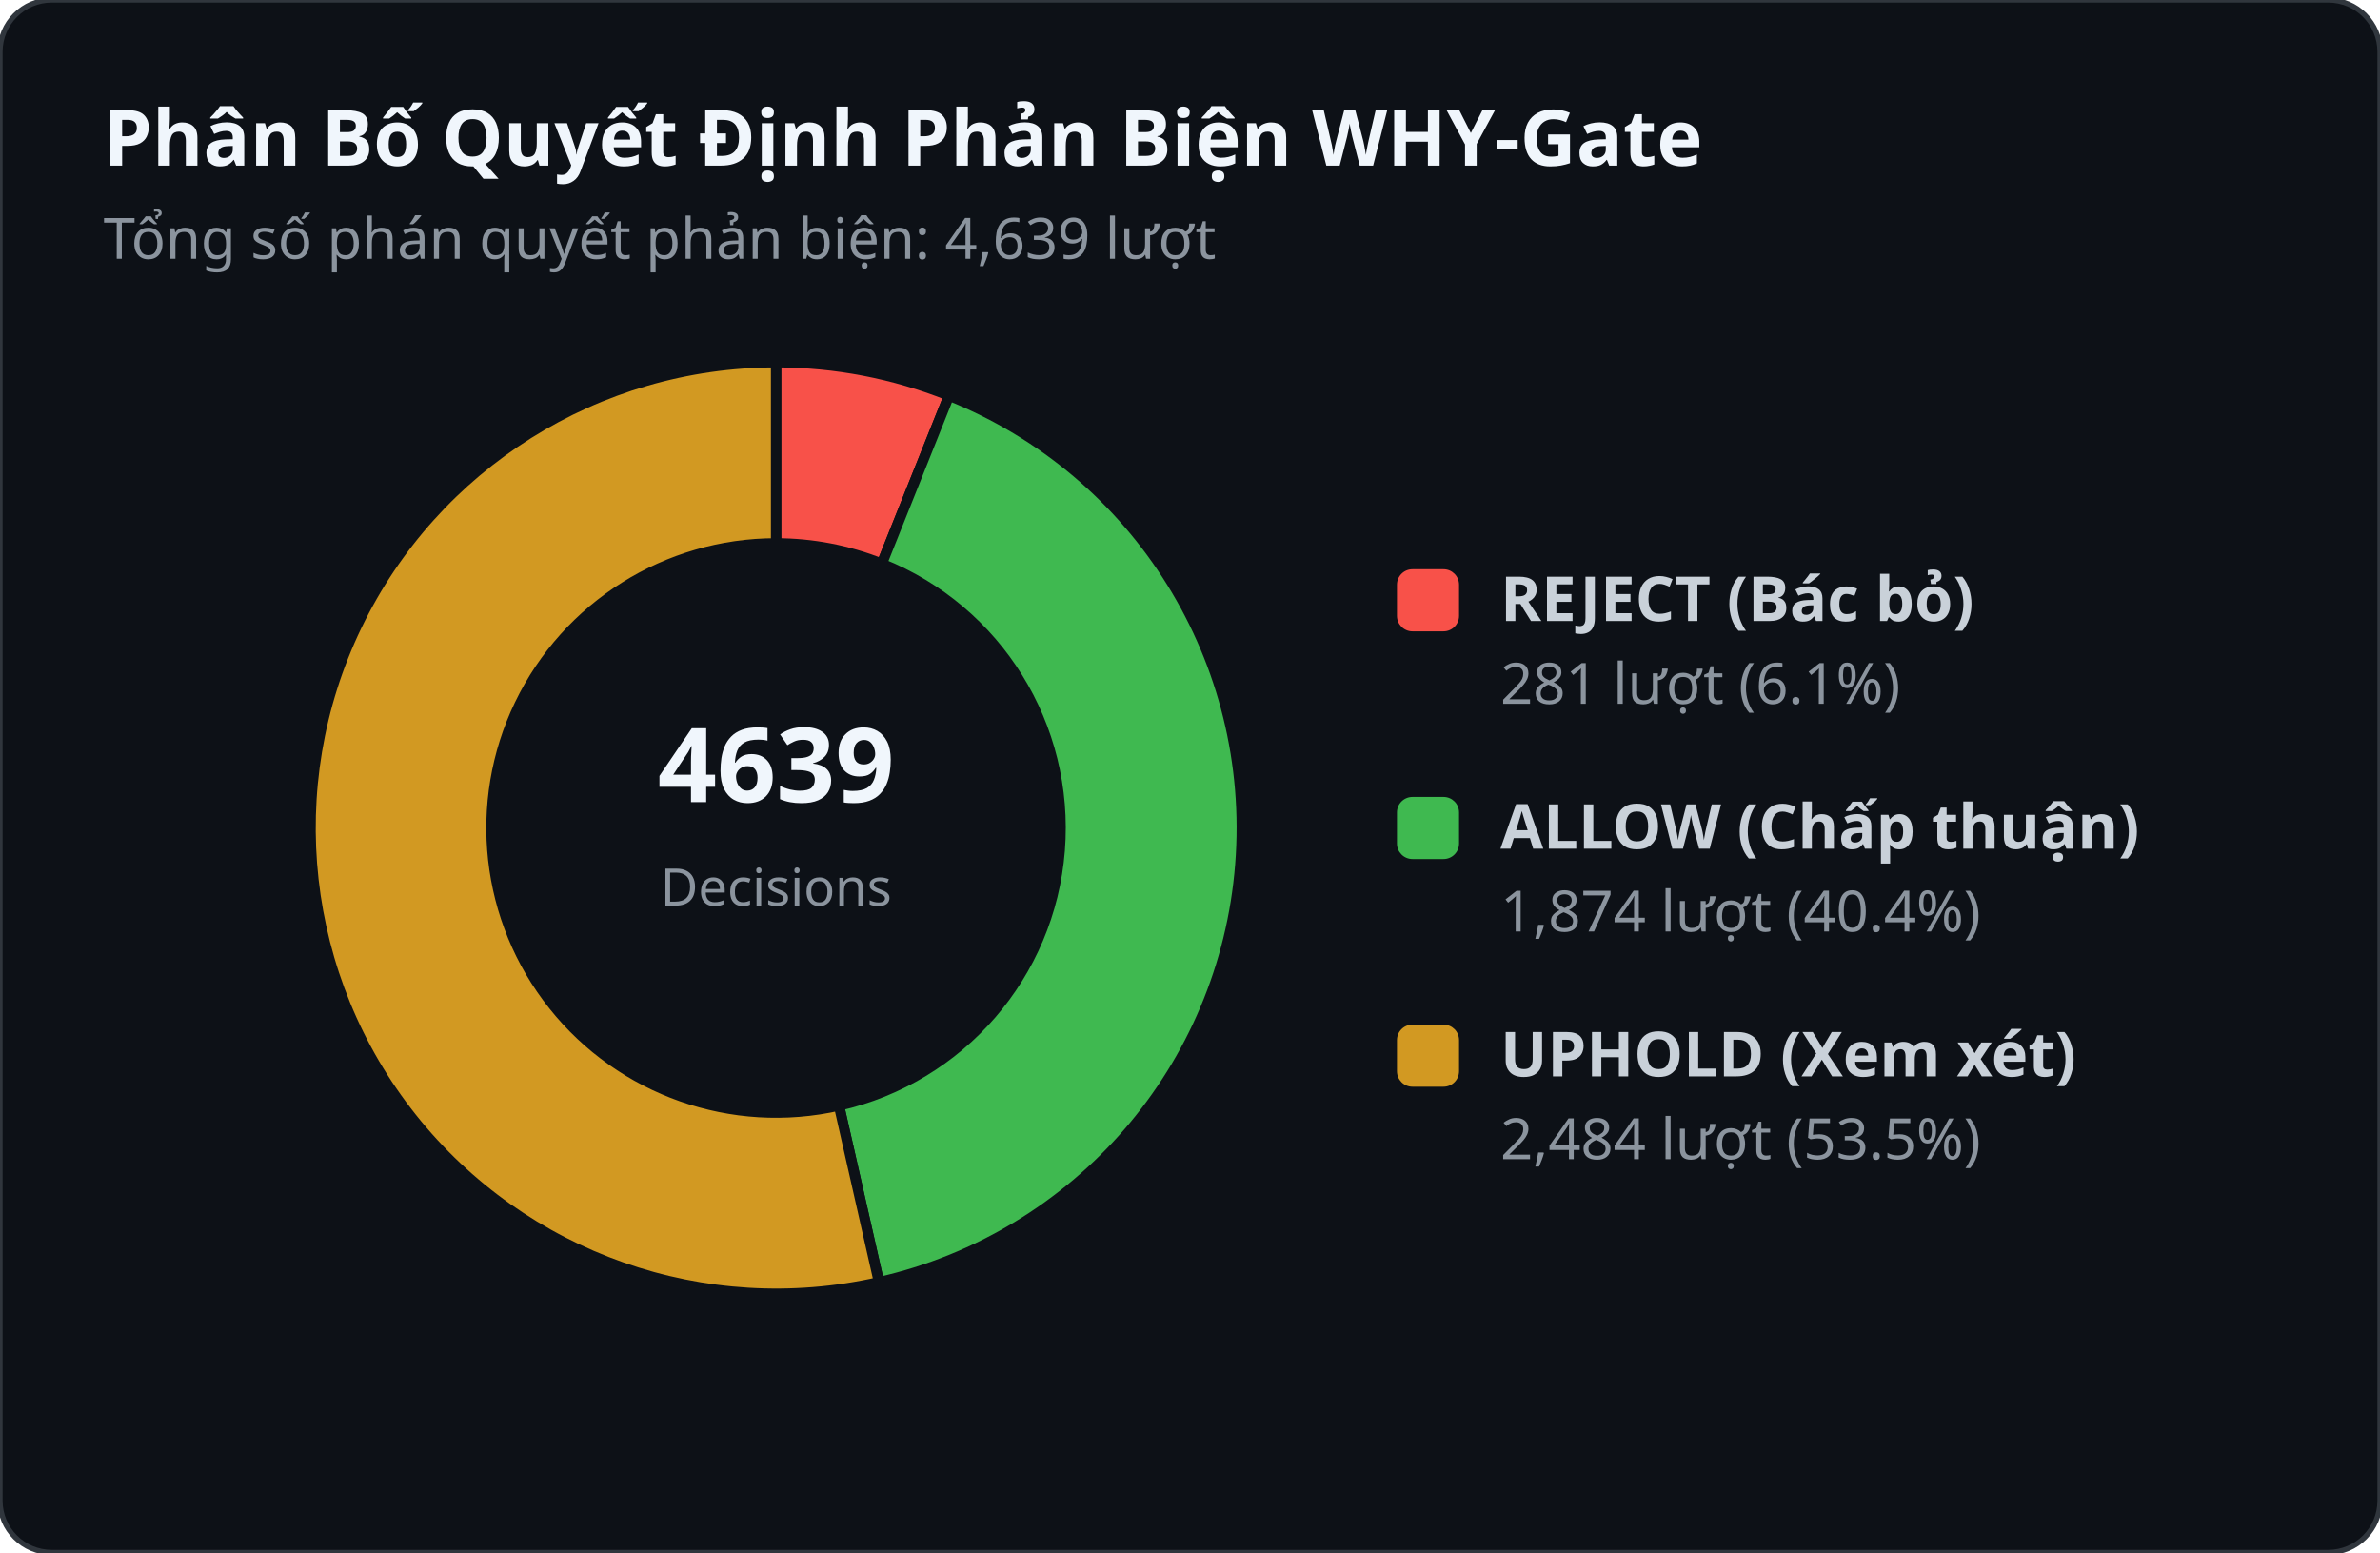
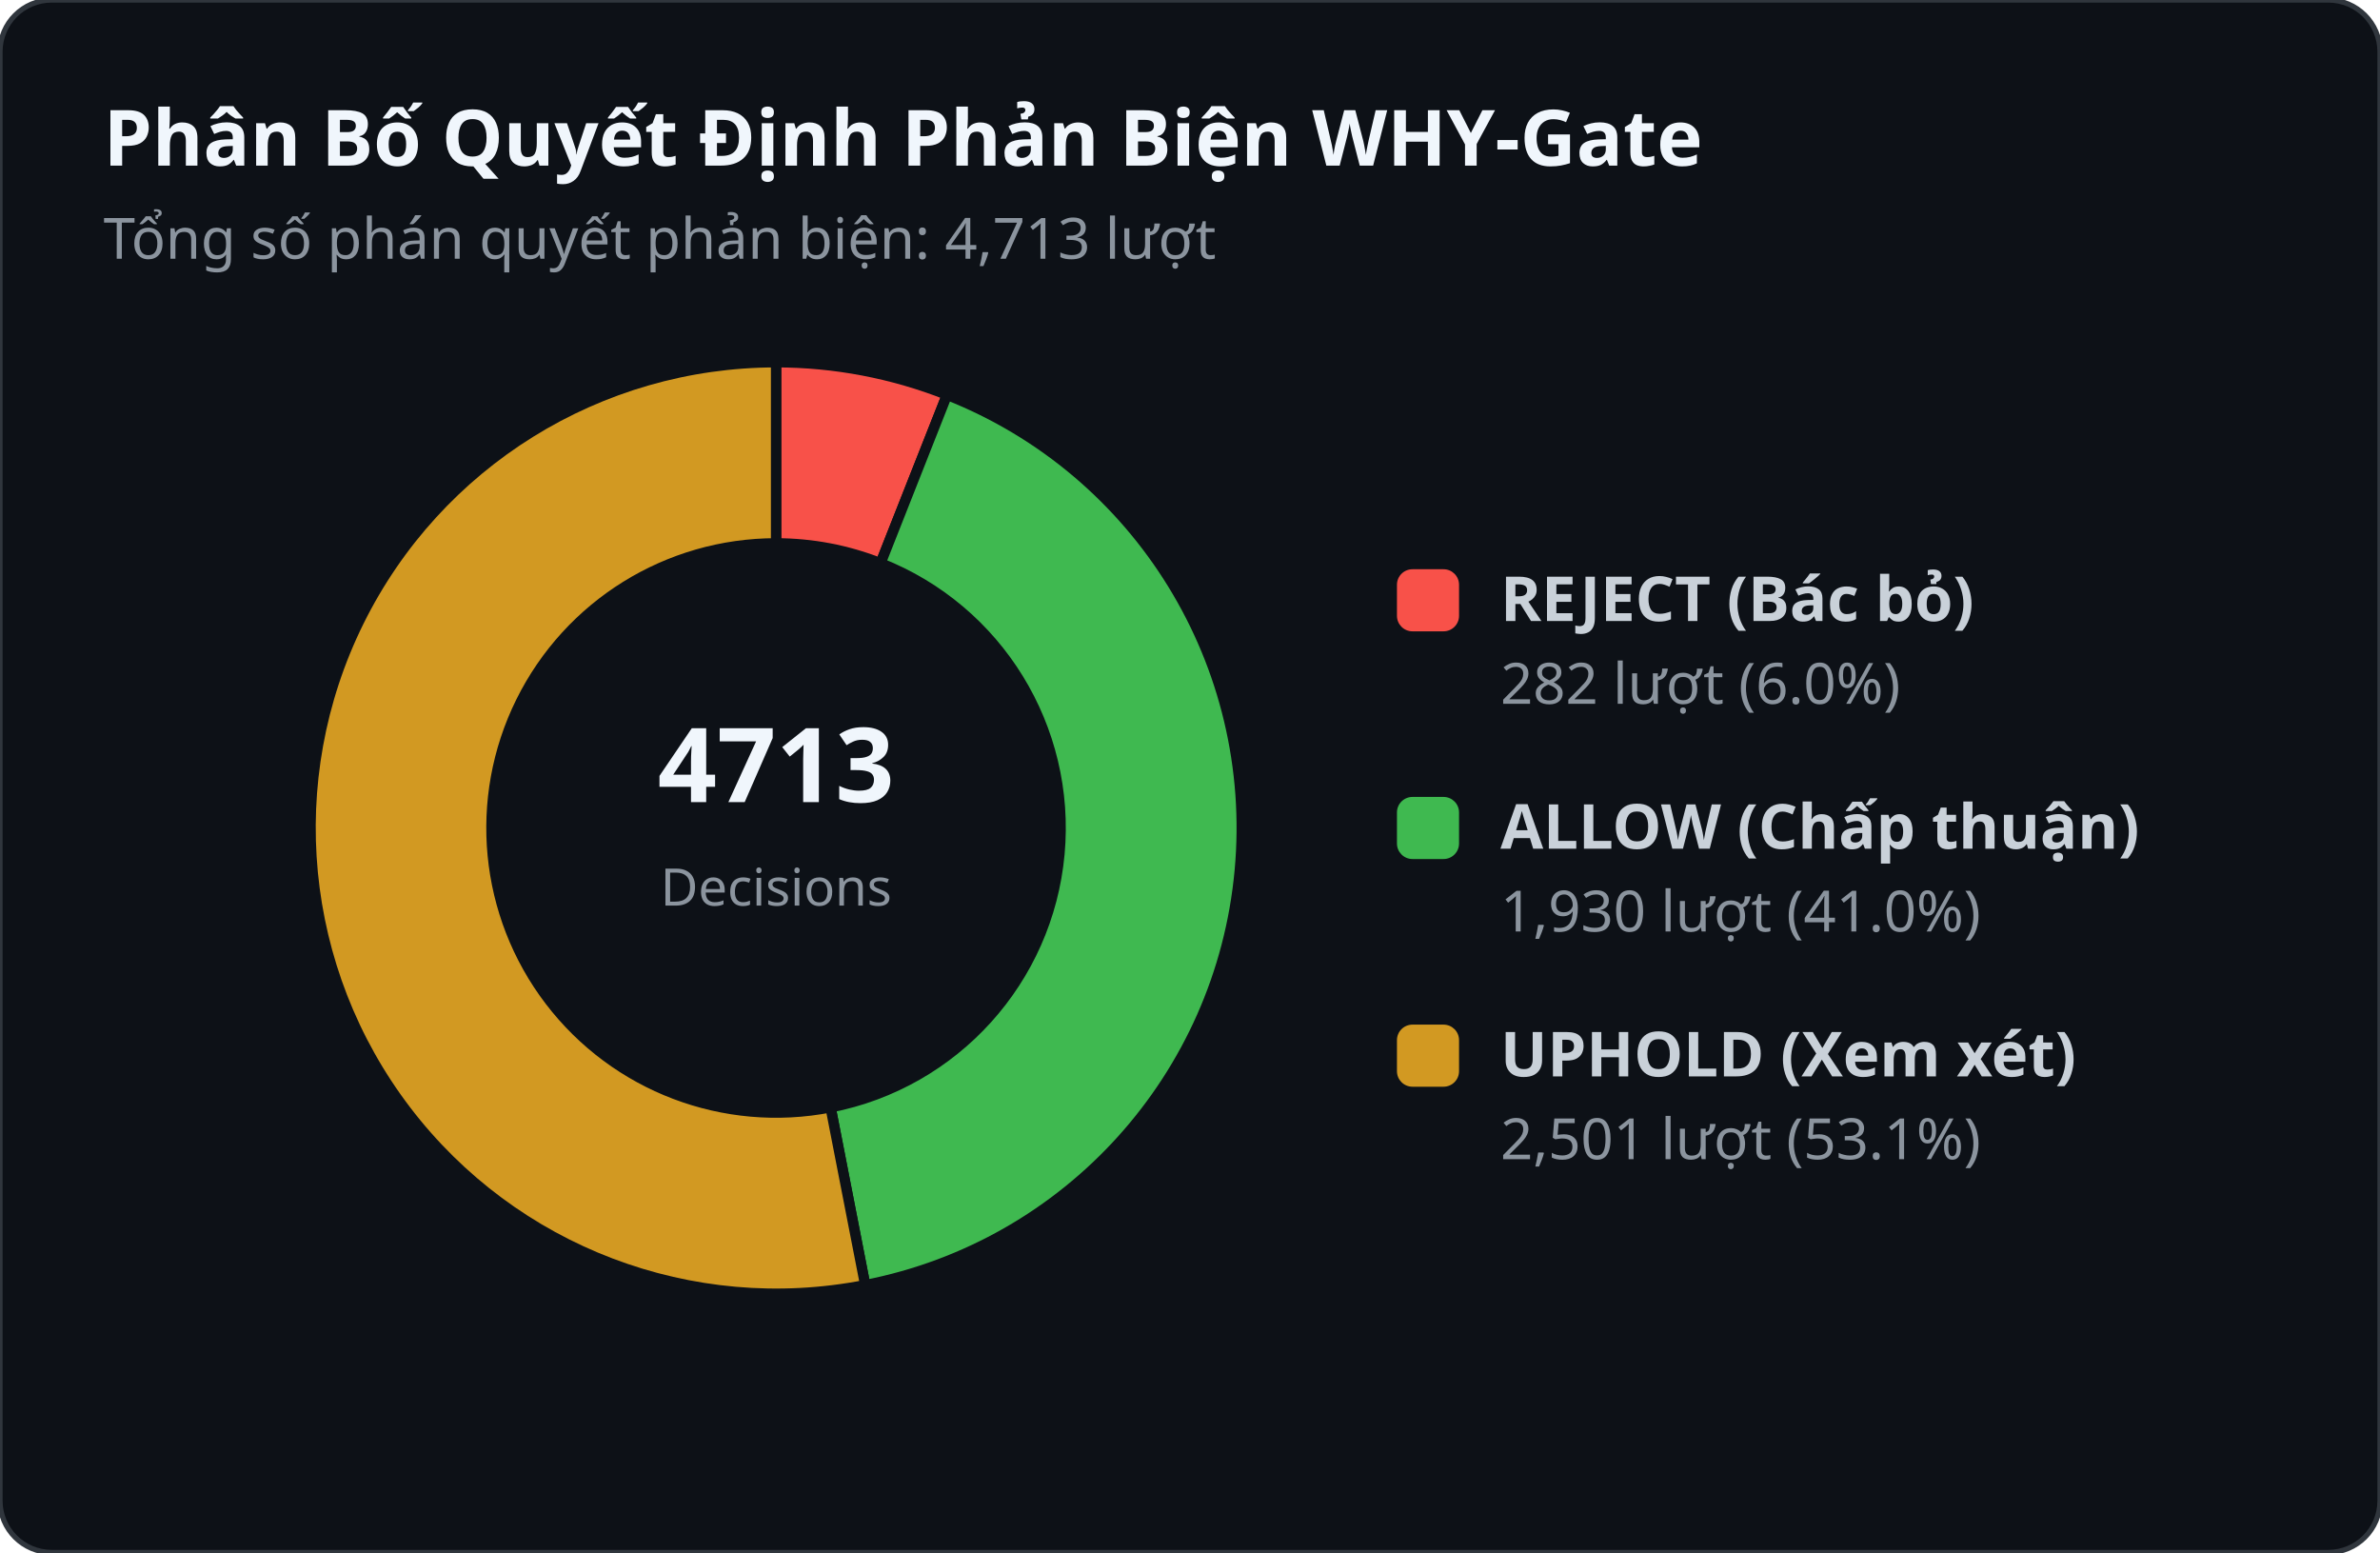
<svg xmlns="http://www.w3.org/2000/svg" width="460" height="300" viewBox="0 0 460 300">
  <rect width="460" height="300" rx="10" fill="#0d1117" stroke="#30363d" stroke-width="1" />
  <text x="20" y="32" font-family="sans-serif" font-size="15" font-weight="600" fill="#f0f6fc">Phân Bố Quyết Định Phản Biện WHY-Gate</text>
-   <text x="20" y="50" font-family="sans-serif" font-size="11" fill="#8b949e">Tổng số phán quyết phản biện: 4,639 lượt</text>
+   <text x="20" y="50" font-family="sans-serif" font-size="11" fill="#8b949e">Tổng số phán quyết phản biện: 4,713 lượt</text>
  <circle cx="150" cy="160" r="90" fill="none" stroke="#30363d" stroke-width="1" />
-   <path d="M 150.00 70.00 A 90 90 0 0 1 183.43 76.44 L 170.43 108.94 A 55 55 0 0 0 150.00 105.00 Z" fill="#f85149" stroke="#0d1117" stroke-width="2" />
-   <path d="M 183.43 76.44 A 90 90 0 0 1 169.89 247.78 L 162.15 213.64 A 55 55 0 0 0 170.43 108.94 Z" fill="#3fb950" stroke="#0d1117" stroke-width="2" />
-   <path d="M 169.89 247.78 A 90 90 0 1 1 150.00 70.00 L 150.00 105.00 A 55 55 0 1 0 162.15 213.64 Z" fill="#d29922" stroke="#0d1117" stroke-width="2" />
-   <text x="150" y="155" text-anchor="middle" font-family="sans-serif" font-size="20" font-weight="700" fill="#f0f6fc">4639</text>
+   <path d="M 150.00 70.00 A 90 90 0 0 1 183.04 76.29 L 170.19 108.84 A 55 55 0 0 0 150.00 105.00 Z" fill="#f85149" stroke="#0d1117" stroke-width="2" />
+   <path d="M 183.04 76.29 A 90 90 0 0 1 167.23 248.34 L 160.53 213.98 A 55 55 0 0 0 170.19 108.84 Z" fill="#3fb950" stroke="#0d1117" stroke-width="2" />
+   <path d="M 167.23 248.34 A 90 90 0 1 1 150.00 70.00 L 150.00 105.00 A 55 55 0 1 0 160.53 213.98 Z" fill="#d29922" stroke="#0d1117" stroke-width="2" />
+   <text x="150" y="155" text-anchor="middle" font-family="sans-serif" font-size="20" font-weight="700" fill="#f0f6fc">4713</text>
  <text x="150" y="175" text-anchor="middle" font-family="sans-serif" font-size="10" fill="#8b949e">Decisions</text>
  <rect x="270" y="110" width="12" height="12" rx="3" fill="#f85149" />
  <text x="290" y="120" font-family="sans-serif" font-size="12" font-weight="600" fill="#c9d1d9">REJECT (Bác bỏ)</text>
-   <text x="290" y="136" font-family="sans-serif" font-size="11" fill="#8b949e">281 lượt (6.1%)</text>
+   <text x="290" y="136" font-family="sans-serif" font-size="11" fill="#8b949e">282 lượt (6.0%)</text>
  <rect x="270" y="154" width="12" height="12" rx="3" fill="#3fb950" />
  <text x="290" y="164" font-family="sans-serif" font-size="12" font-weight="600" fill="#c9d1d9">ALLOW (Chấp thuận)</text>
-   <text x="290" y="180" font-family="sans-serif" font-size="11" fill="#8b949e">1,874 lượt (40.4%)</text>
+   <text x="290" y="180" font-family="sans-serif" font-size="11" fill="#8b949e">1,930 lượt (41.0%)</text>
  <rect x="270" y="198" width="12" height="12" rx="3" fill="#d29922" />
  <text x="290" y="208" font-family="sans-serif" font-size="12" font-weight="600" fill="#c9d1d9">UPHOLD (Xem xét)</text>
-   <text x="290" y="224" font-family="sans-serif" font-size="11" fill="#8b949e">2,484 lượt (53.5%)</text>
+   <text x="290" y="224" font-family="sans-serif" font-size="11" fill="#8b949e">2,501 lượt (53.1%)</text>
</svg>
